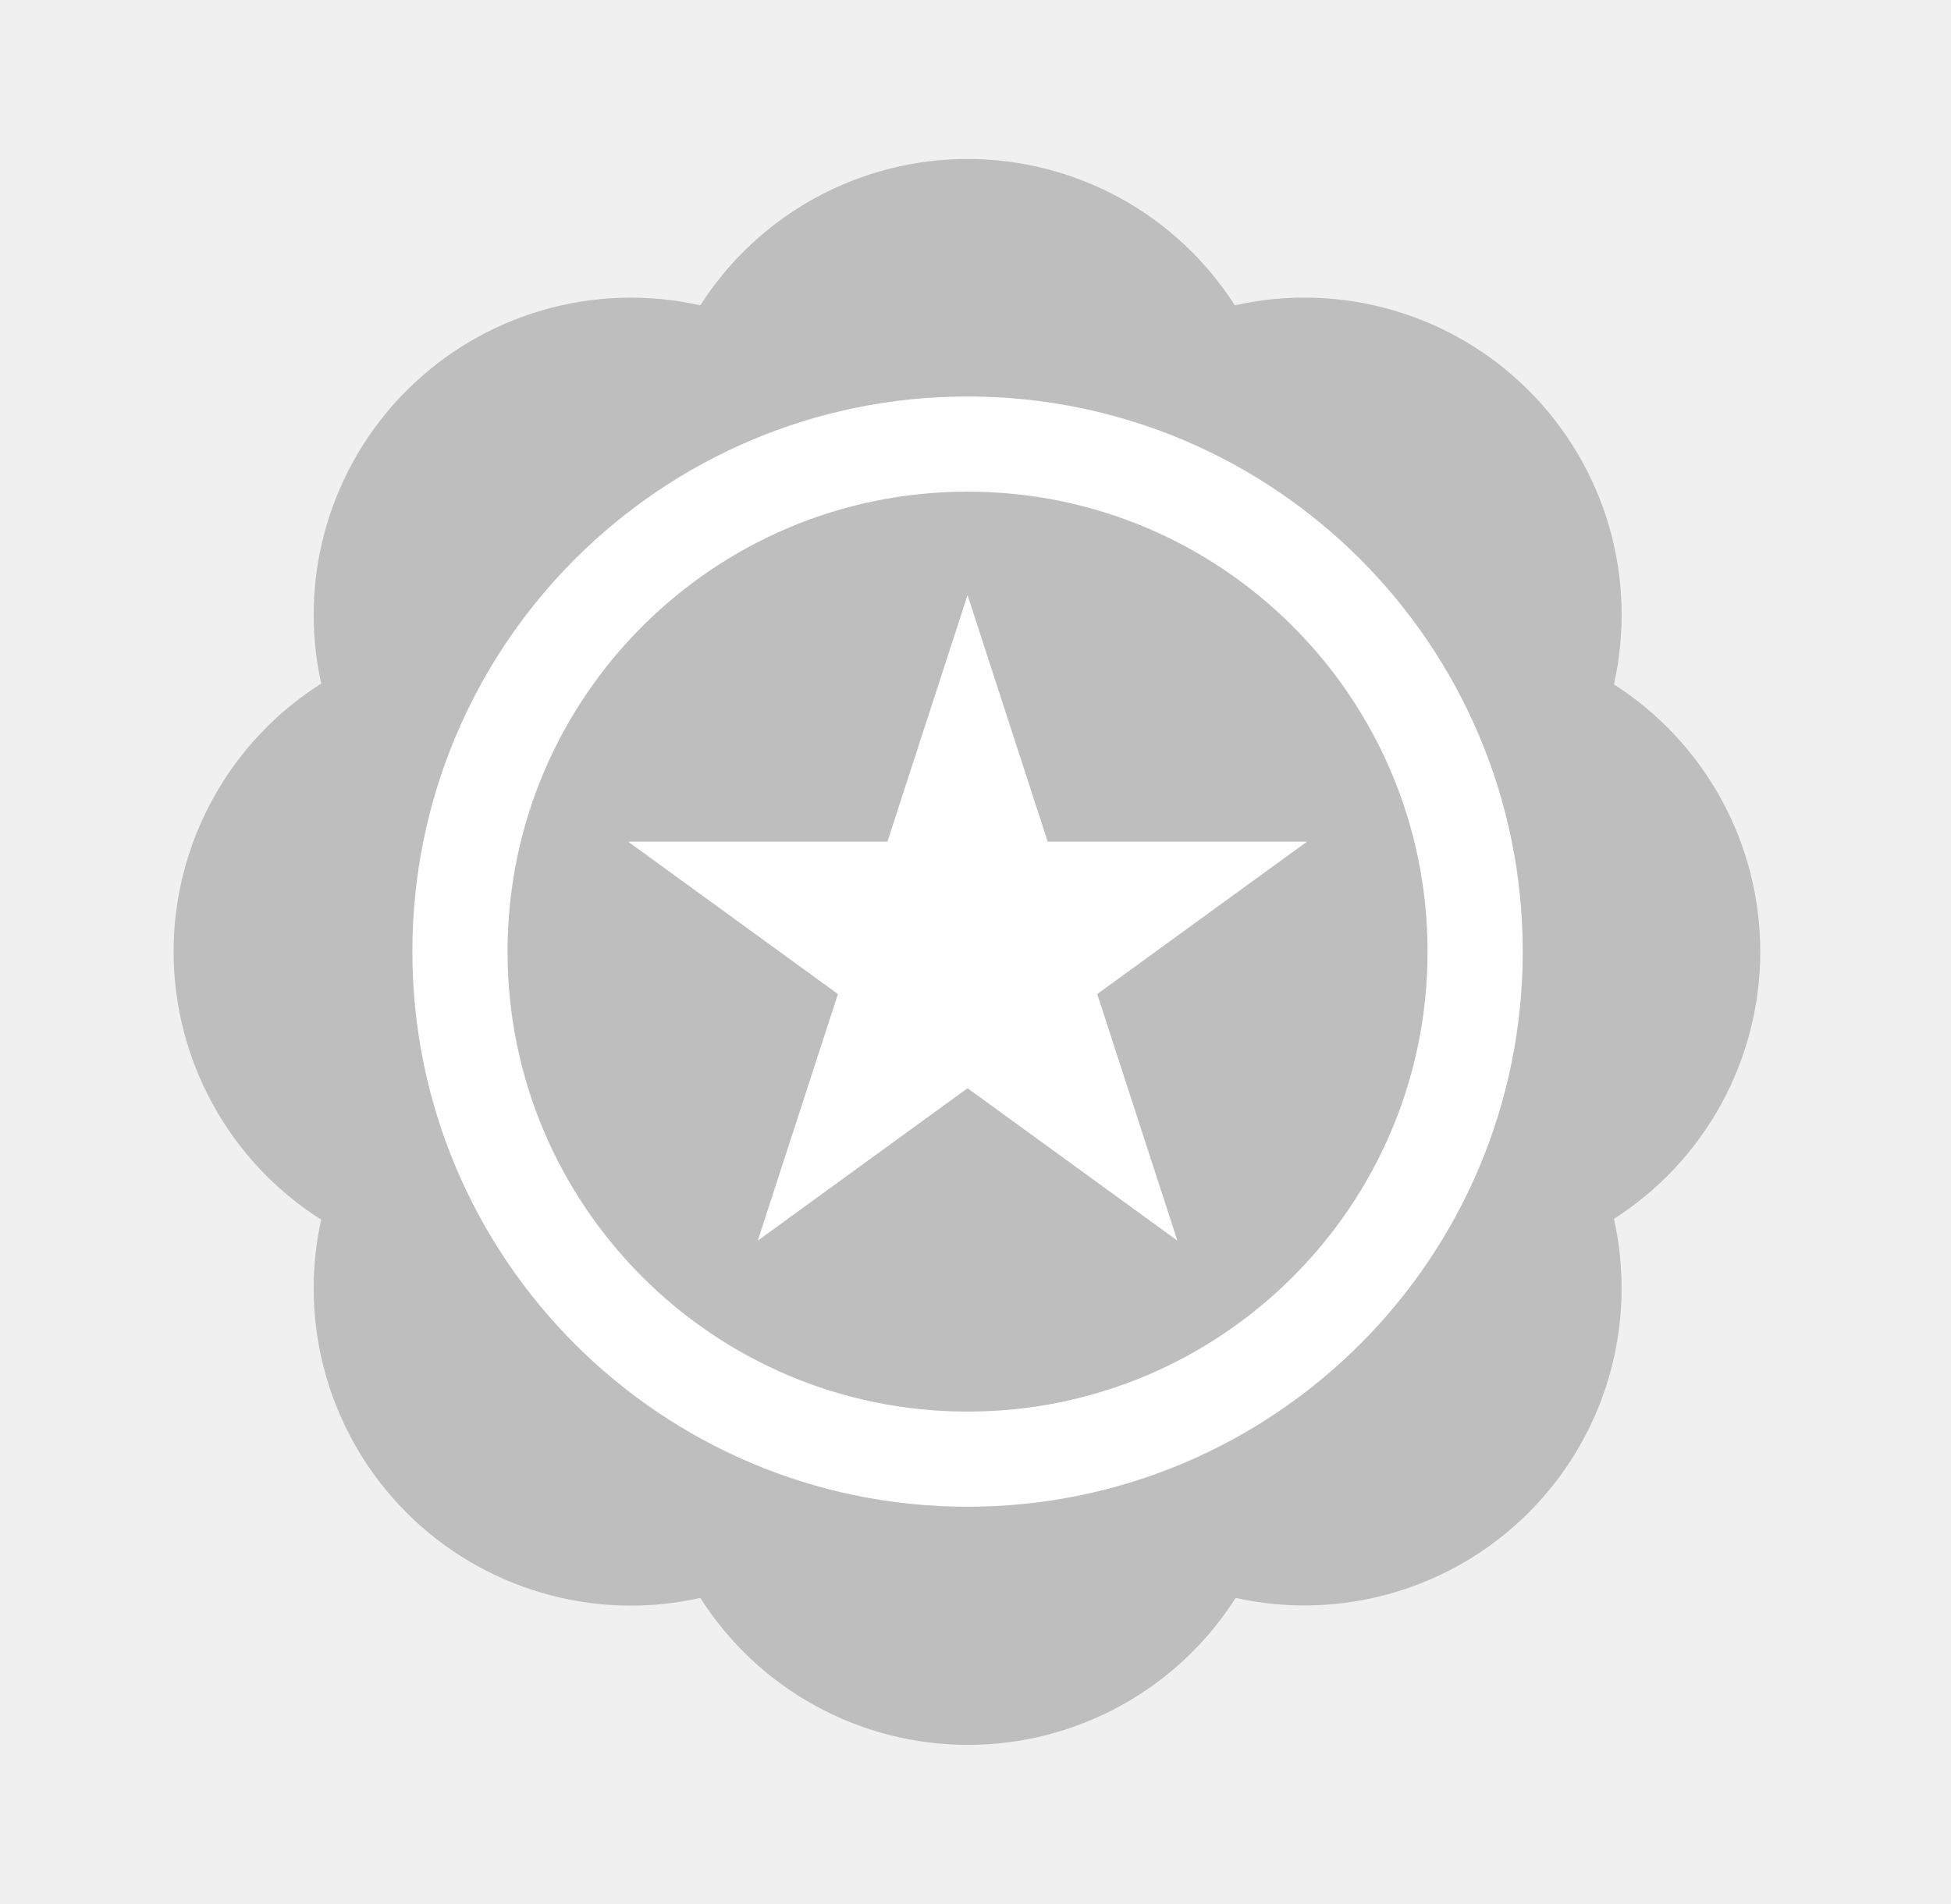
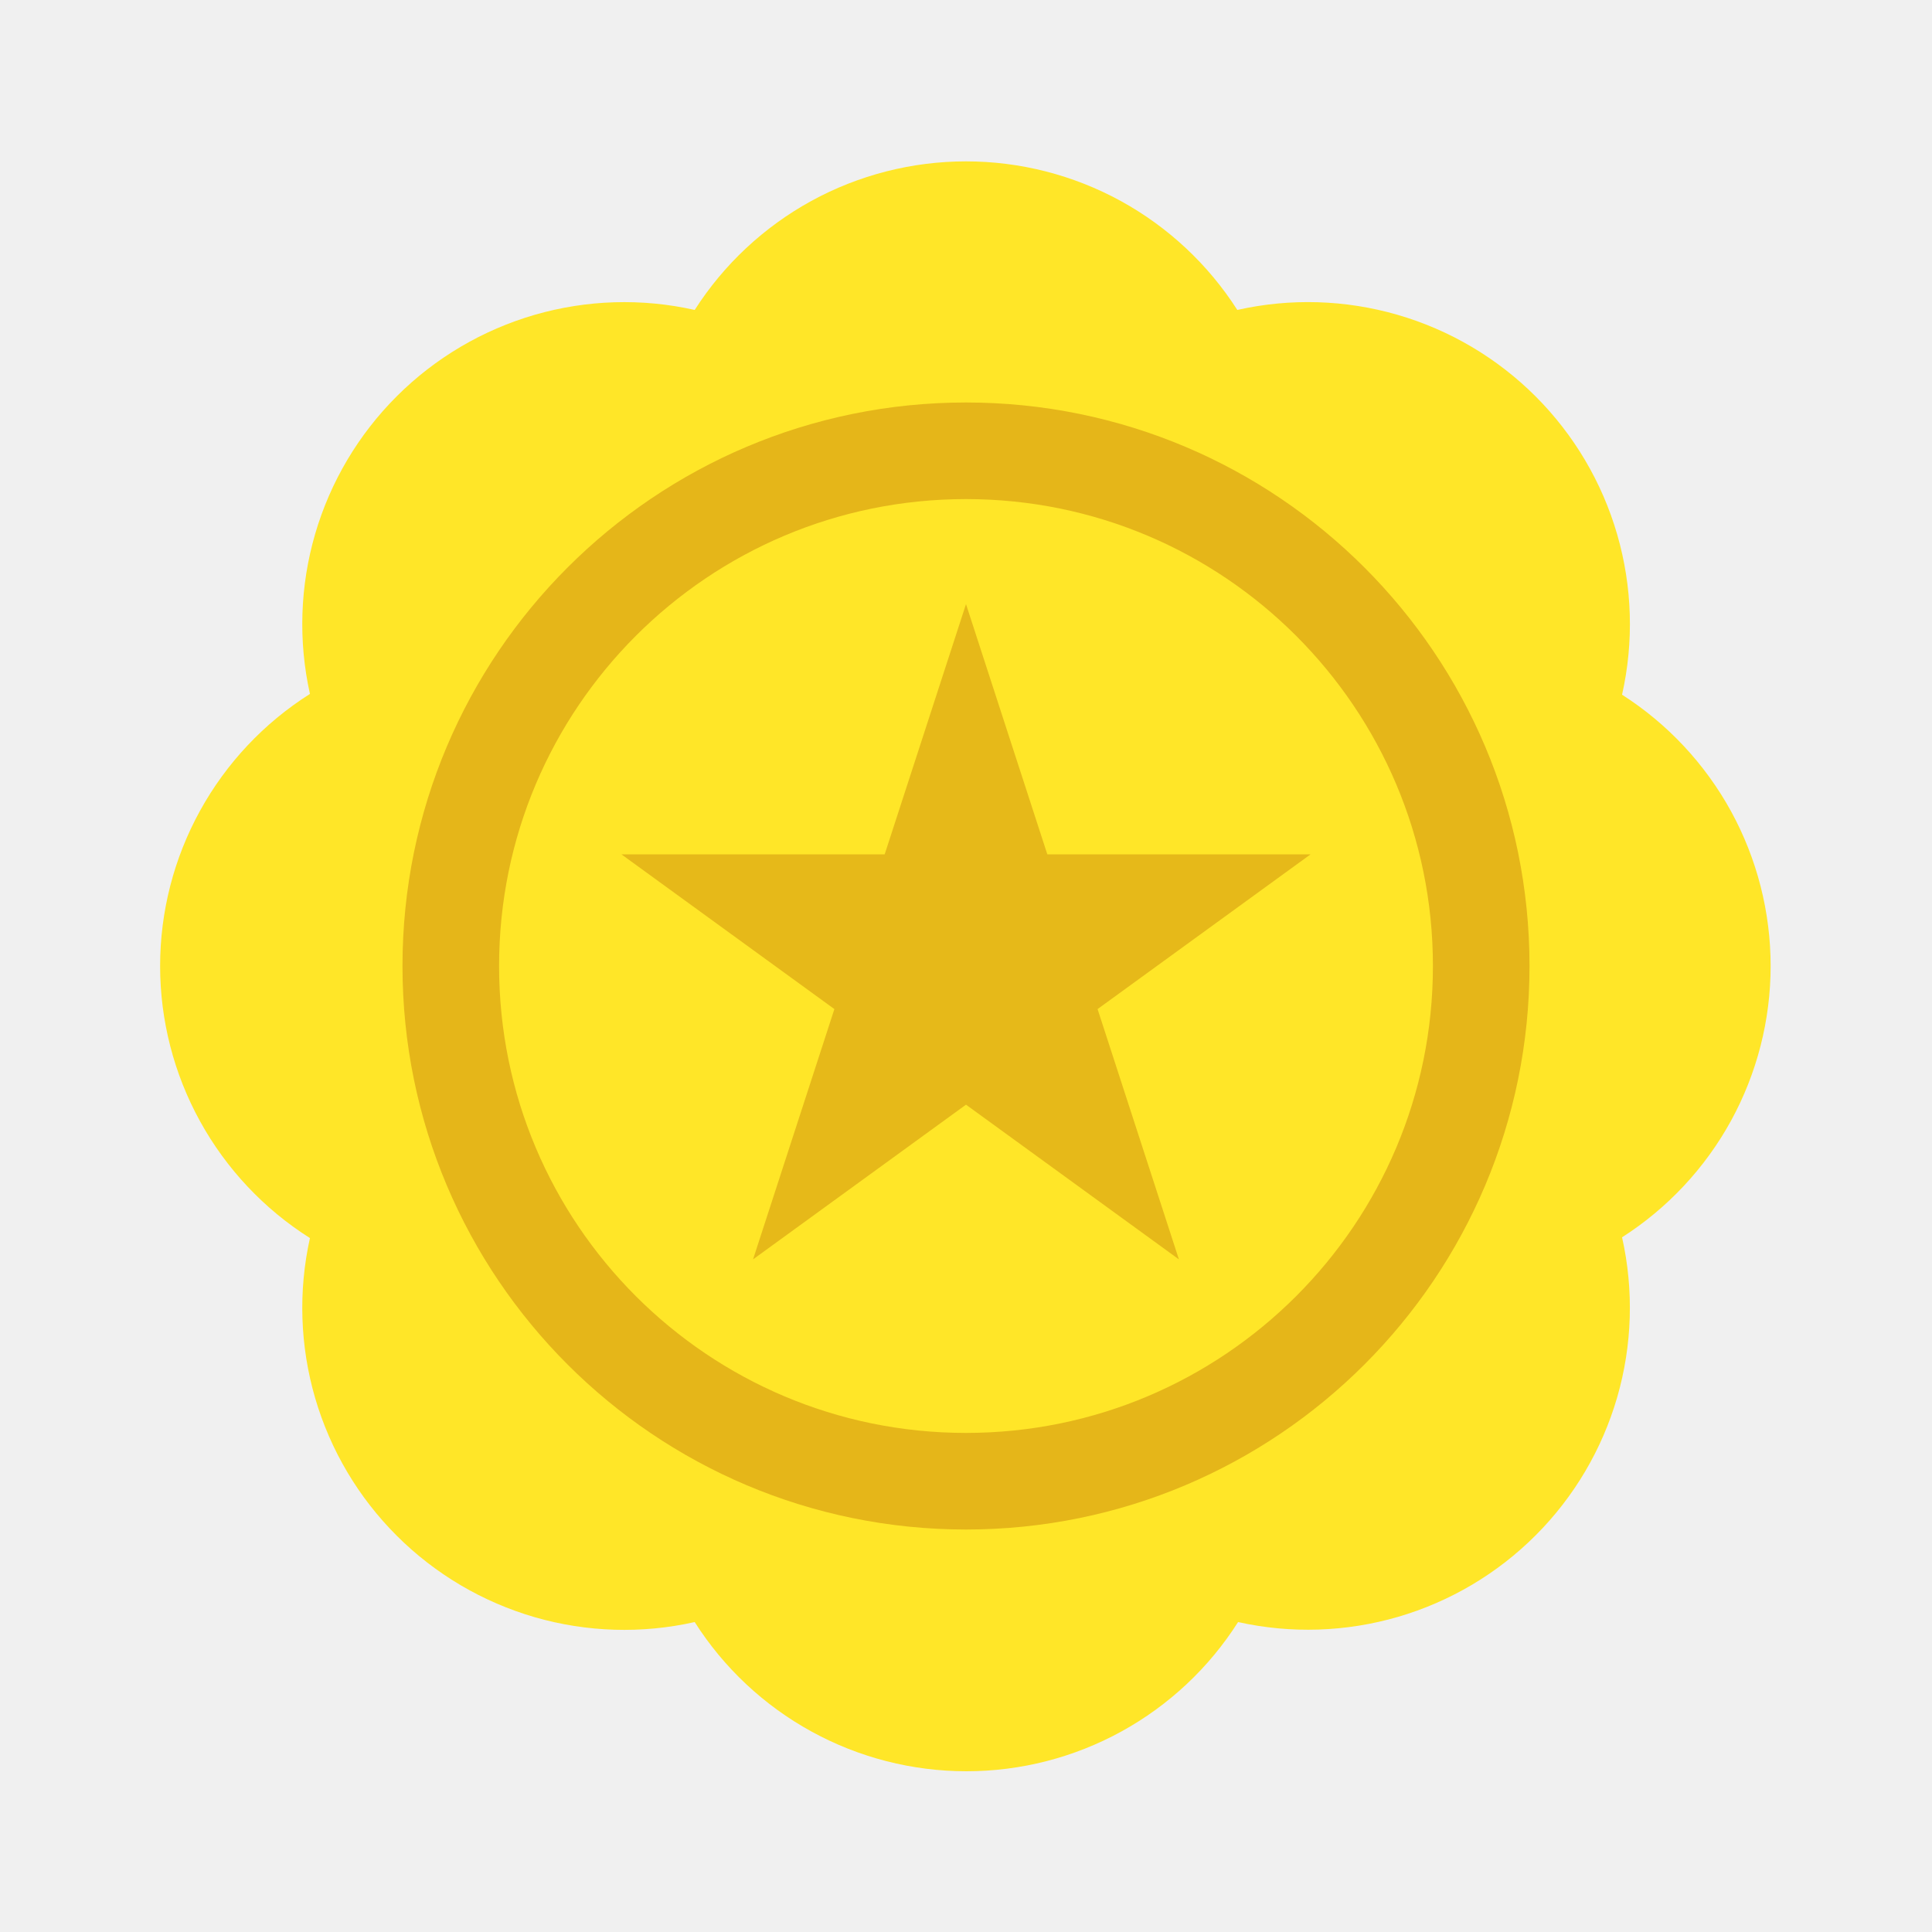
- <svg xmlns="http://www.w3.org/2000/svg" width="41" height="40" viewBox="0 0 41 40" fill="none">
-   <path d="M6.75 14.367C6.507 13.271 6.544 12.131 6.859 11.054C7.173 9.976 7.755 8.996 8.549 8.203C9.344 7.41 10.325 6.831 11.404 6.518C12.482 6.206 13.621 6.171 14.717 6.417C15.319 5.474 16.15 4.698 17.132 4.16C18.113 3.623 19.214 3.341 20.333 3.341C21.452 3.341 22.553 3.623 23.535 4.16C24.517 4.698 25.347 5.474 25.95 6.417C27.047 6.17 28.188 6.205 29.268 6.518C30.348 6.831 31.331 7.412 32.126 8.207C32.921 9.002 33.502 9.985 33.816 11.065C34.129 12.145 34.163 13.286 33.917 14.383C34.859 14.986 35.635 15.817 36.173 16.798C36.71 17.78 36.992 18.881 36.992 20C36.992 21.119 36.71 22.22 36.173 23.202C35.635 24.183 34.859 25.014 33.917 25.617C34.162 26.712 34.127 27.852 33.815 28.93C33.503 30.008 32.923 30.99 32.13 31.784C31.338 32.579 30.357 33.16 29.279 33.475C28.202 33.789 27.062 33.827 25.967 33.583C25.365 34.53 24.534 35.309 23.55 35.849C22.567 36.389 21.463 36.672 20.342 36.672C19.22 36.672 18.116 36.389 17.133 35.849C16.15 35.309 15.319 34.53 14.717 33.583C13.621 33.829 12.482 33.794 11.404 33.482C10.325 33.169 9.344 32.59 8.549 31.797C7.755 31.004 7.173 30.024 6.859 28.946C6.544 27.869 6.507 26.729 6.75 25.633C5.8 25.032 5.017 24.2 4.475 23.215C3.933 22.23 3.648 21.124 3.648 20C3.648 18.876 3.933 17.77 4.475 16.785C5.017 15.8 5.8 14.968 6.75 14.367Z" fill="#BEBEBE" />
-   <circle cx="20.333" cy="20" r="10.667" stroke="white" stroke-width="2" />
-   <path d="M20.333 12.507L22.017 17.689H27.466L23.058 20.892L24.742 26.074L20.333 22.871L15.925 26.074L17.609 20.892L13.2 17.689H18.649L20.333 12.507Z" fill="white" />
+ <svg xmlns="http://www.w3.org/2000/svg" width="40" height="40" viewBox="0 0 40 40" fill="none">
+   <path d="M6.417 14.367C6.173 13.271 6.211 12.131 6.525 11.054C6.84 9.976 7.421 8.996 8.216 8.203C9.01 7.41 9.992 6.831 11.07 6.518C12.149 6.206 13.288 6.171 14.383 6.417C14.986 5.474 15.817 4.698 16.798 4.16C17.78 3.623 18.881 3.341 20 3.341C21.119 3.341 22.22 3.623 23.202 4.16C24.183 4.698 25.014 5.474 25.617 6.417C26.714 6.17 27.855 6.205 28.935 6.518C30.015 6.831 30.998 7.412 31.793 8.207C32.588 9.002 33.169 9.985 33.482 11.065C33.795 12.145 33.83 13.286 33.583 14.383C34.526 14.986 35.302 15.817 35.84 16.798C36.377 17.78 36.659 18.881 36.659 20C36.659 21.119 36.377 22.22 35.84 23.202C35.302 24.183 34.526 25.014 33.583 25.617C33.829 26.712 33.794 27.852 33.482 28.93C33.169 30.008 32.59 30.99 31.797 31.784C31.004 32.579 30.024 33.16 28.946 33.475C27.869 33.789 26.729 33.827 25.633 33.583C25.031 34.53 24.2 35.309 23.217 35.849C22.234 36.389 21.13 36.672 20.008 36.672C18.887 36.672 17.783 36.389 16.8 35.849C15.816 35.309 14.985 34.53 14.383 33.583C13.288 33.829 12.149 33.794 11.07 33.482C9.992 33.169 9.01 32.59 8.216 31.797C7.421 31.004 6.84 30.024 6.525 28.946C6.211 27.869 6.173 26.729 6.417 25.633C5.467 25.032 4.684 24.2 4.142 23.215C3.599 22.23 3.315 21.124 3.315 20C3.315 18.876 3.599 17.77 4.142 16.785C4.684 15.8 5.467 14.968 6.417 14.367Z" fill="#FFE628" />
+   <circle cx="20" cy="20" r="10.667" stroke="#E5B619" stroke-width="2" />
+   <path d="M20 12.507L21.684 17.689H27.133L22.724 20.892L24.408 26.074L20 22.871L15.591 26.074L17.275 20.892L12.867 17.689H18.316L20 12.507Z" fill="#E6B919" />
</svg>
